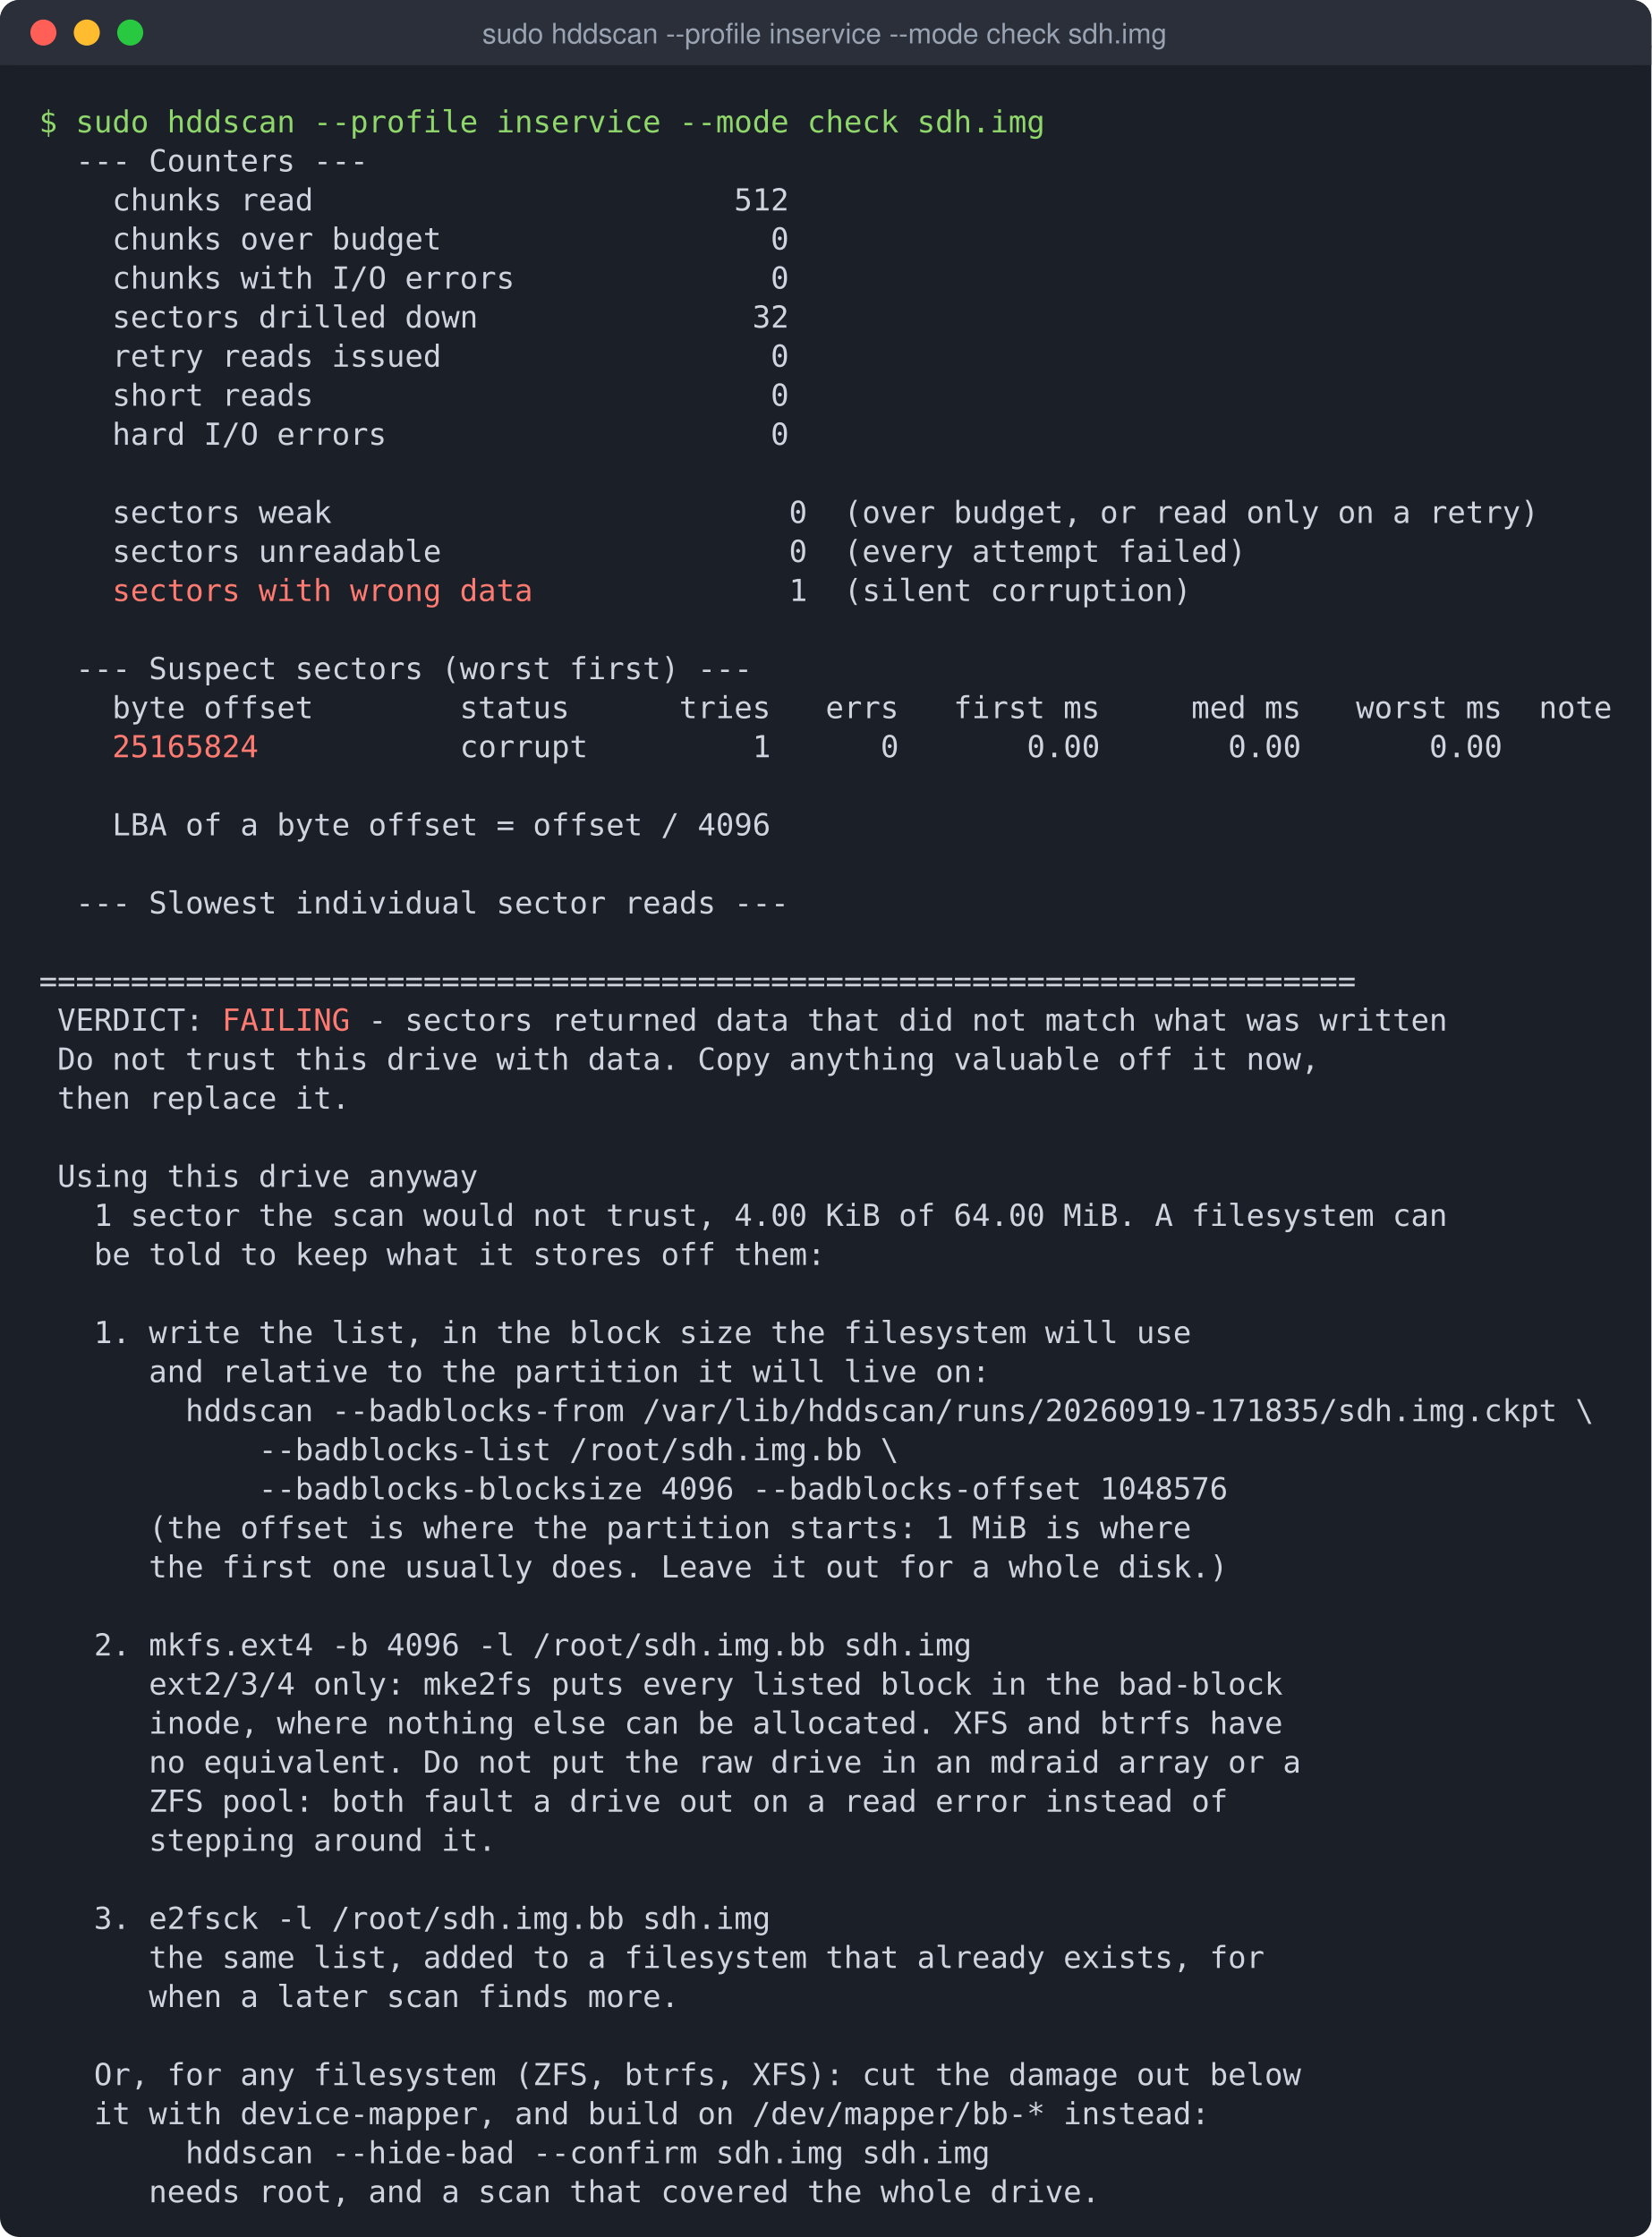
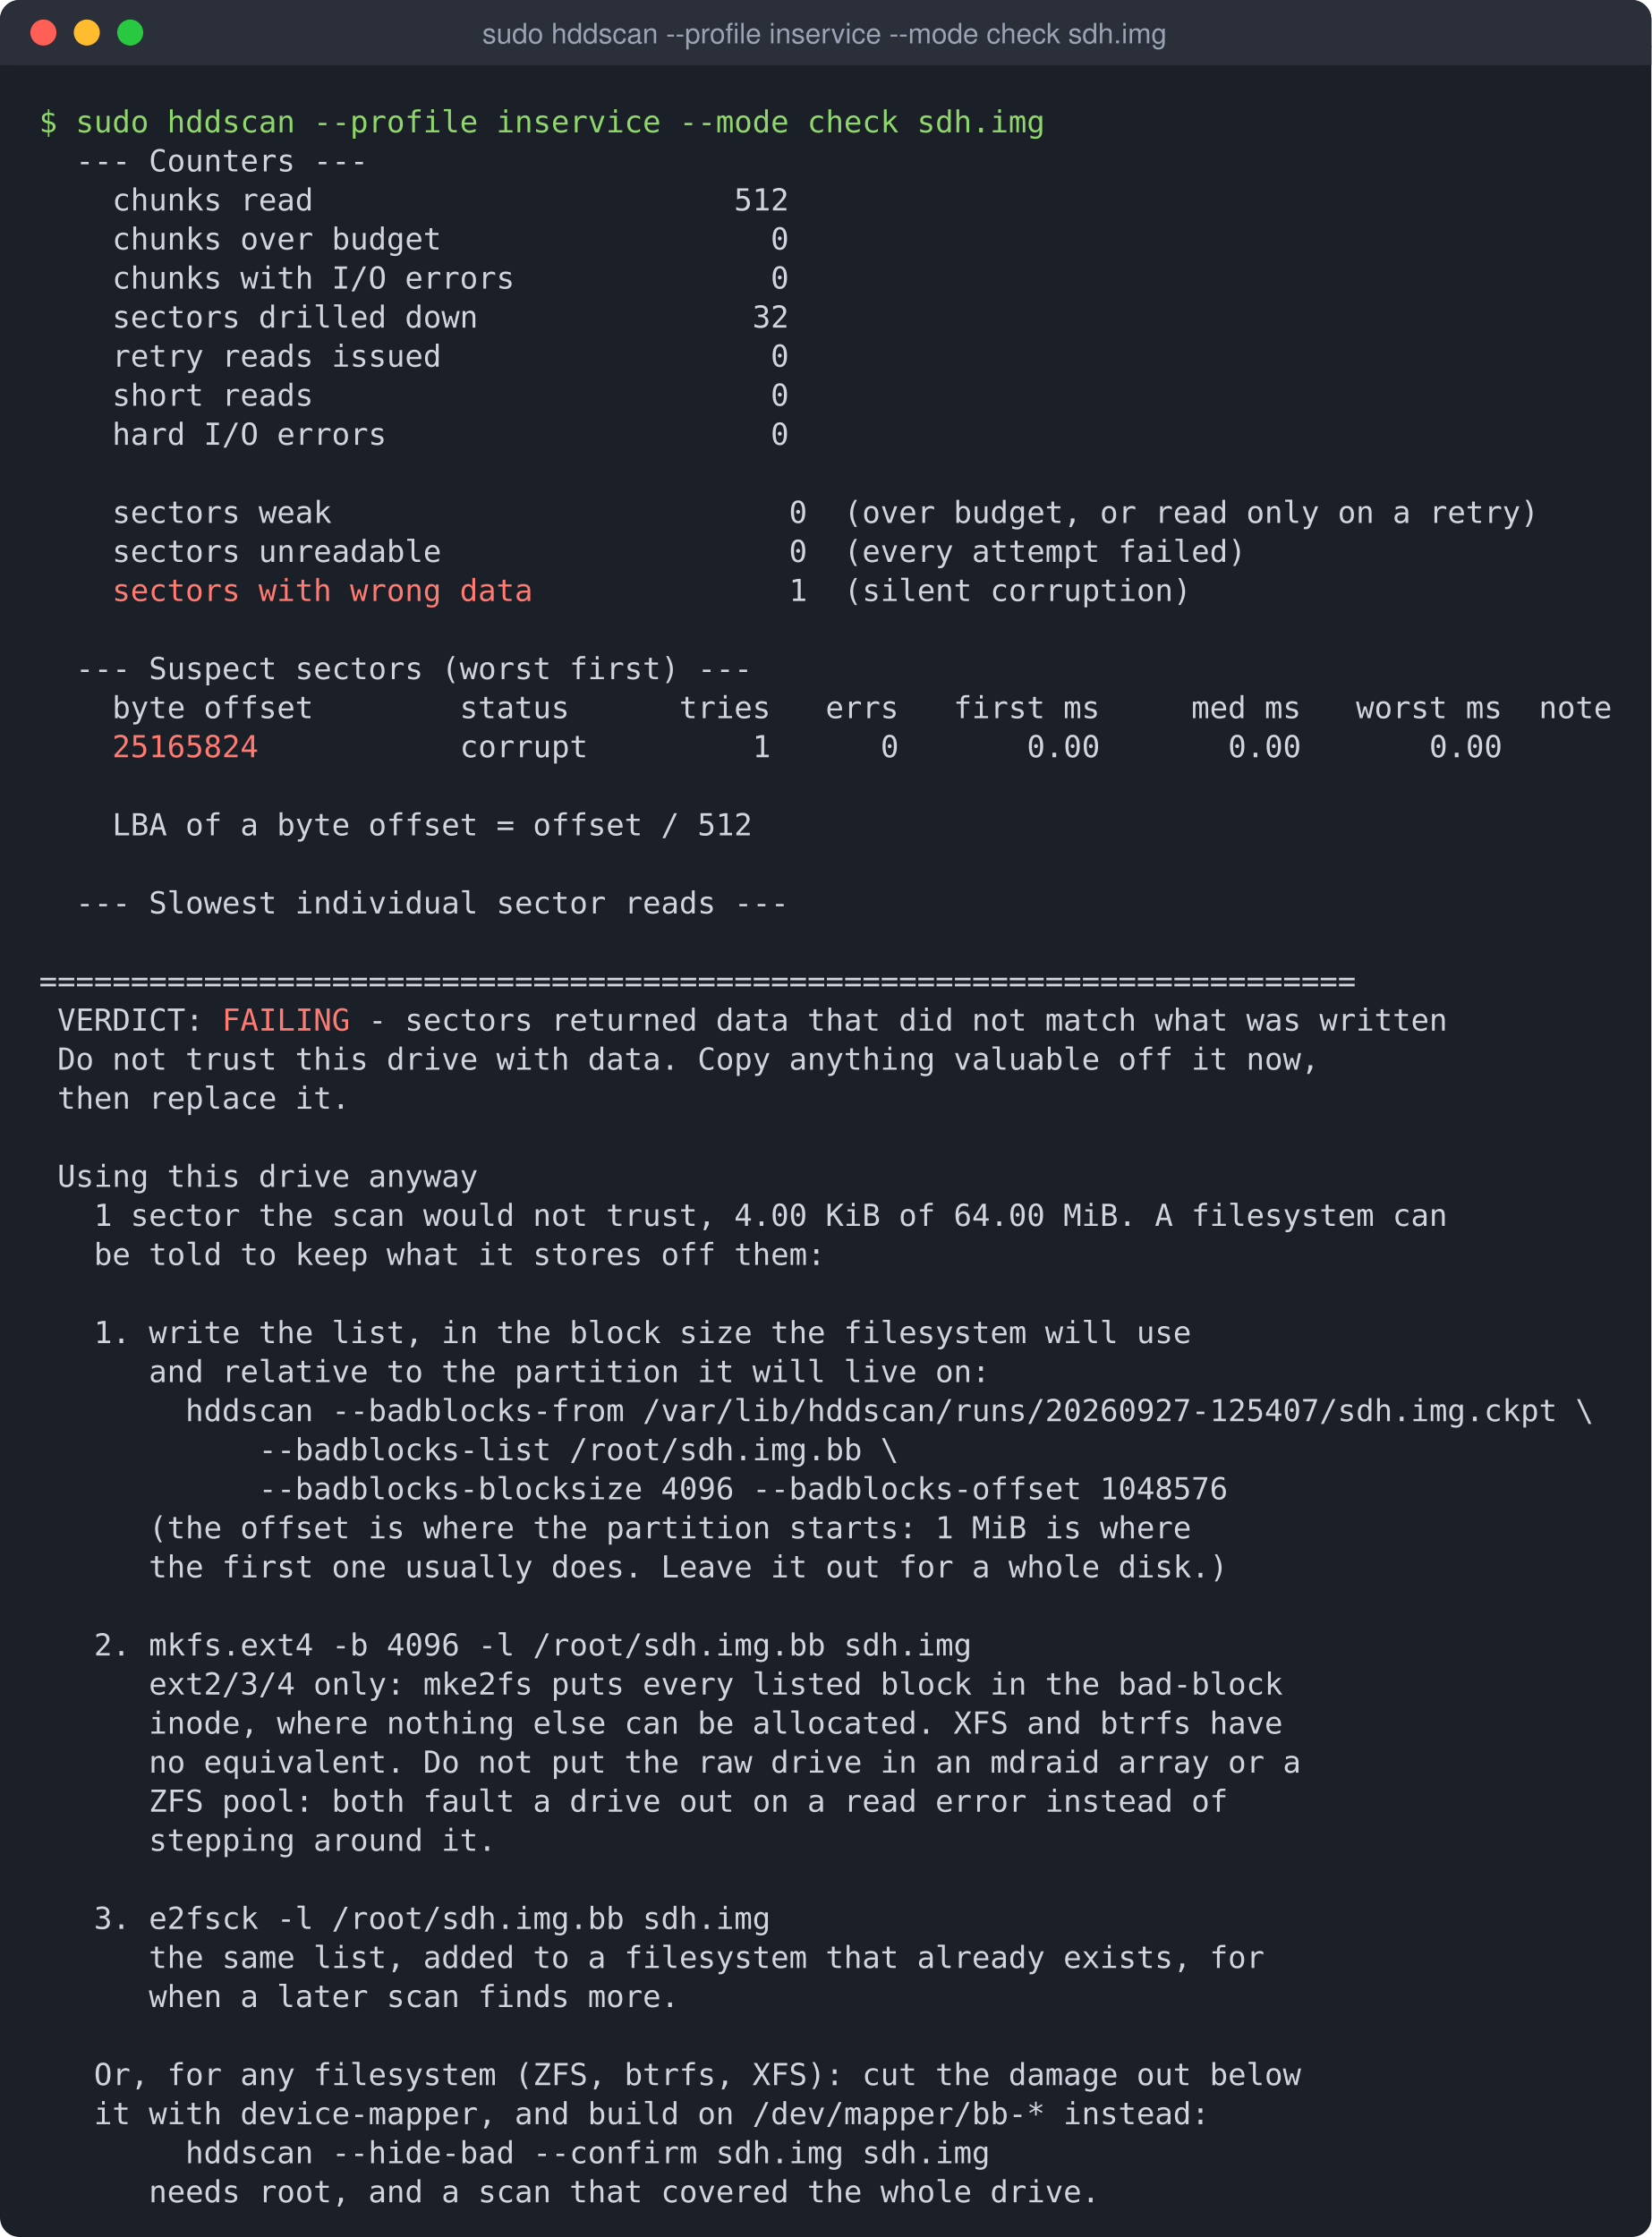
<svg xmlns="http://www.w3.org/2000/svg" width="761" height="1031" viewBox="0 0 761 1031" role="img" aria-label="sudo hddscan --profile inservice --mode check sdh.img">
  <rect width="761" height="1031" rx="9" fill="#1b1f27" />
  <rect width="761" height="30" rx="9" fill="#2a2f3a" />
  <rect y="21" width="761" height="9" fill="#2a2f3a" />
  <circle cx="20" cy="15" r="6" fill="#ff5f57" />
  <circle cx="40" cy="15" r="6" fill="#febc2e" />
  <circle cx="60" cy="15" r="6" fill="#28c840" />
  <text x="380" y="20" fill="#9aa3b2" font-family="-apple-system,Segoe UI,Helvetica,Arial,sans-serif" font-size="13" text-anchor="middle">sudo hddscan --profile inservice --mode check sdh.img</text>
  <text y="61" font-family="DejaVu Sans Mono,Menlo,Consolas,Liberation Mono,monospace" font-size="14" xml:space="preserve">
    <tspan x="18.0" fill="#8fd66b">$ sudo hddscan --profile inservice --mode check sdh.img</tspan>
  </text>
  <text y="79" font-family="DejaVu Sans Mono,Menlo,Consolas,Liberation Mono,monospace" font-size="14" xml:space="preserve">
    <tspan x="18.0" fill="#d0d4de">  --- Counters ---                                                                    </tspan>
  </text>
  <text y="97" font-family="DejaVu Sans Mono,Menlo,Consolas,Liberation Mono,monospace" font-size="14" xml:space="preserve">
    <tspan x="18.0" fill="#d0d4de">    chunks read                       512                                             </tspan>
  </text>
  <text y="115" font-family="DejaVu Sans Mono,Menlo,Consolas,Liberation Mono,monospace" font-size="14" xml:space="preserve">
    <tspan x="18.0" fill="#d0d4de">    chunks over budget                  0                                             </tspan>
  </text>
  <text y="133" font-family="DejaVu Sans Mono,Menlo,Consolas,Liberation Mono,monospace" font-size="14" xml:space="preserve">
    <tspan x="18.0" fill="#d0d4de">    chunks with I/O errors              0                                             </tspan>
  </text>
  <text y="151" font-family="DejaVu Sans Mono,Menlo,Consolas,Liberation Mono,monospace" font-size="14" xml:space="preserve">
    <tspan x="18.0" fill="#d0d4de">    sectors drilled down               32                                             </tspan>
  </text>
  <text y="169" font-family="DejaVu Sans Mono,Menlo,Consolas,Liberation Mono,monospace" font-size="14" xml:space="preserve">
    <tspan x="18.0" fill="#d0d4de">    retry reads issued                  0                                             </tspan>
  </text>
  <text y="187" font-family="DejaVu Sans Mono,Menlo,Consolas,Liberation Mono,monospace" font-size="14" xml:space="preserve">
    <tspan x="18.0" fill="#d0d4de">    short reads                         0                                             </tspan>
  </text>
  <text y="205" font-family="DejaVu Sans Mono,Menlo,Consolas,Liberation Mono,monospace" font-size="14" xml:space="preserve">
    <tspan x="18.0" fill="#d0d4de">    hard I/O errors                     0                                             </tspan>
  </text>
  <text y="241" font-family="DejaVu Sans Mono,Menlo,Consolas,Liberation Mono,monospace" font-size="14" xml:space="preserve">
    <tspan x="18.0" fill="#d0d4de">    sectors weak                         0  (over budget, or read only on a retry)    </tspan>
  </text>
  <text y="259" font-family="DejaVu Sans Mono,Menlo,Consolas,Liberation Mono,monospace" font-size="14" xml:space="preserve">
    <tspan x="18.0" fill="#d0d4de">    sectors unreadable                   0  (every attempt failed)                    </tspan>
  </text>
  <text y="277" font-family="DejaVu Sans Mono,Menlo,Consolas,Liberation Mono,monospace" font-size="14" xml:space="preserve">
    <tspan x="51.7" fill="#ff7b72">sectors with wrong data   </tspan>
    <tspan x="270.9" fill="#d0d4de">           1  (silent corruption)                       </tspan>
  </text>
  <text y="313" font-family="DejaVu Sans Mono,Menlo,Consolas,Liberation Mono,monospace" font-size="14" xml:space="preserve">
    <tspan x="18.0" fill="#d0d4de">  --- Suspect sectors (worst first) ---                                               </tspan>
  </text>
  <text y="331" font-family="DejaVu Sans Mono,Menlo,Consolas,Liberation Mono,monospace" font-size="14" xml:space="preserve">
    <tspan x="18.0" fill="#d0d4de">    byte offset        status      tries   errs   first ms     med ms   worst ms  note</tspan>
  </text>
  <text y="349" font-family="DejaVu Sans Mono,Menlo,Consolas,Liberation Mono,monospace" font-size="14" xml:space="preserve">
    <tspan x="51.7" fill="#ff7b72">25165824          </tspan>
    <tspan x="203.5" fill="#d0d4de"> corrupt         1      0       0.00       0.00       0.00      </tspan>
  </text>
  <text y="385" font-family="DejaVu Sans Mono,Menlo,Consolas,Liberation Mono,monospace" font-size="14" xml:space="preserve">
-     <tspan x="18.0" fill="#d0d4de">    LBA of a byte offset = offset / 4096                                              </tspan>
+     <tspan x="18.0" fill="#d0d4de">    LBA of a byte offset = offset / 512                                               </tspan>
  </text>
  <text y="421" font-family="DejaVu Sans Mono,Menlo,Consolas,Liberation Mono,monospace" font-size="14" xml:space="preserve">
    <tspan x="18.0" fill="#d0d4de">  --- Slowest individual sector reads ---                                             </tspan>
  </text>
  <text y="457" font-family="DejaVu Sans Mono,Menlo,Consolas,Liberation Mono,monospace" font-size="14" xml:space="preserve">
    <tspan x="18.0" fill="#d0d4de">========================================================================              </tspan>
  </text>
  <text y="475" font-family="DejaVu Sans Mono,Menlo,Consolas,Liberation Mono,monospace" font-size="14" xml:space="preserve">
    <tspan x="18.0" fill="#d0d4de"> VERDICT: </tspan>
    <tspan x="102.3" fill="#ff7b72">FAILING</tspan>
    <tspan x="161.3" fill="#d0d4de"> - sectors returned data that did not match what was written         </tspan>
  </text>
  <text y="493" font-family="DejaVu Sans Mono,Menlo,Consolas,Liberation Mono,monospace" font-size="14" xml:space="preserve">
    <tspan x="18.0" fill="#d0d4de"> Do not trust this drive with data. Copy anything valuable off it now,                </tspan>
  </text>
  <text y="511" font-family="DejaVu Sans Mono,Menlo,Consolas,Liberation Mono,monospace" font-size="14" xml:space="preserve">
    <tspan x="18.0" fill="#d0d4de"> then replace it.                                                                     </tspan>
  </text>
  <text y="547" font-family="DejaVu Sans Mono,Menlo,Consolas,Liberation Mono,monospace" font-size="14" xml:space="preserve">
    <tspan x="18.0" fill="#d0d4de"> Using this drive anyway                                                              </tspan>
  </text>
  <text y="565" font-family="DejaVu Sans Mono,Menlo,Consolas,Liberation Mono,monospace" font-size="14" xml:space="preserve">
    <tspan x="18.0" fill="#d0d4de">   1 sector the scan would not trust, 4.00 KiB of 64.00 MiB. A filesystem can         </tspan>
  </text>
  <text y="583" font-family="DejaVu Sans Mono,Menlo,Consolas,Liberation Mono,monospace" font-size="14" xml:space="preserve">
    <tspan x="18.0" fill="#d0d4de">   be told to keep what it stores off them:                                           </tspan>
  </text>
  <text y="619" font-family="DejaVu Sans Mono,Menlo,Consolas,Liberation Mono,monospace" font-size="14" xml:space="preserve">
    <tspan x="18.0" fill="#d0d4de">   1. write the list, in the block size the filesystem will use                       </tspan>
  </text>
  <text y="637" font-family="DejaVu Sans Mono,Menlo,Consolas,Liberation Mono,monospace" font-size="14" xml:space="preserve">
    <tspan x="18.0" fill="#d0d4de">      and relative to the partition it will live on:                                  </tspan>
  </text>
  <text y="655" font-family="DejaVu Sans Mono,Menlo,Consolas,Liberation Mono,monospace" font-size="14" xml:space="preserve">
-     <tspan x="18.0" fill="#d0d4de">        hddscan --badblocks-from /var/lib/hddscan/runs/20260919-171835/sdh.img.ckpt \ </tspan>
+     <tspan x="18.0" fill="#d0d4de">        hddscan --badblocks-from /var/lib/hddscan/runs/20260927-125407/sdh.img.ckpt \ </tspan>
  </text>
  <text y="673" font-family="DejaVu Sans Mono,Menlo,Consolas,Liberation Mono,monospace" font-size="14" xml:space="preserve">
    <tspan x="18.0" fill="#d0d4de">            --badblocks-list /root/sdh.img.bb \                                       </tspan>
  </text>
  <text y="691" font-family="DejaVu Sans Mono,Menlo,Consolas,Liberation Mono,monospace" font-size="14" xml:space="preserve">
    <tspan x="18.0" fill="#d0d4de">            --badblocks-blocksize 4096 --badblocks-offset 1048576                     </tspan>
  </text>
  <text y="709" font-family="DejaVu Sans Mono,Menlo,Consolas,Liberation Mono,monospace" font-size="14" xml:space="preserve">
    <tspan x="18.0" fill="#d0d4de">      (the offset is where the partition starts: 1 MiB is where                       </tspan>
  </text>
  <text y="727" font-family="DejaVu Sans Mono,Menlo,Consolas,Liberation Mono,monospace" font-size="14" xml:space="preserve">
    <tspan x="18.0" fill="#d0d4de">      the first one usually does. Leave it out for a whole disk.)                     </tspan>
  </text>
  <text y="763" font-family="DejaVu Sans Mono,Menlo,Consolas,Liberation Mono,monospace" font-size="14" xml:space="preserve">
    <tspan x="18.0" fill="#d0d4de">   2. mkfs.ext4 -b 4096 -l /root/sdh.img.bb sdh.img                                   </tspan>
  </text>
  <text y="781" font-family="DejaVu Sans Mono,Menlo,Consolas,Liberation Mono,monospace" font-size="14" xml:space="preserve">
    <tspan x="18.0" fill="#d0d4de">      ext2/3/4 only: mke2fs puts every listed block in the bad-block                  </tspan>
  </text>
  <text y="799" font-family="DejaVu Sans Mono,Menlo,Consolas,Liberation Mono,monospace" font-size="14" xml:space="preserve">
    <tspan x="18.0" fill="#d0d4de">      inode, where nothing else can be allocated. XFS and btrfs have                  </tspan>
  </text>
  <text y="817" font-family="DejaVu Sans Mono,Menlo,Consolas,Liberation Mono,monospace" font-size="14" xml:space="preserve">
    <tspan x="18.0" fill="#d0d4de">      no equivalent. Do not put the raw drive in an mdraid array or a                 </tspan>
  </text>
  <text y="835" font-family="DejaVu Sans Mono,Menlo,Consolas,Liberation Mono,monospace" font-size="14" xml:space="preserve">
    <tspan x="18.0" fill="#d0d4de">      ZFS pool: both fault a drive out on a read error instead of                     </tspan>
  </text>
  <text y="853" font-family="DejaVu Sans Mono,Menlo,Consolas,Liberation Mono,monospace" font-size="14" xml:space="preserve">
    <tspan x="18.0" fill="#d0d4de">      stepping around it.                                                             </tspan>
  </text>
  <text y="889" font-family="DejaVu Sans Mono,Menlo,Consolas,Liberation Mono,monospace" font-size="14" xml:space="preserve">
    <tspan x="18.0" fill="#d0d4de">   3. e2fsck -l /root/sdh.img.bb sdh.img                                              </tspan>
  </text>
  <text y="907" font-family="DejaVu Sans Mono,Menlo,Consolas,Liberation Mono,monospace" font-size="14" xml:space="preserve">
    <tspan x="18.0" fill="#d0d4de">      the same list, added to a filesystem that already exists, for                   </tspan>
  </text>
  <text y="925" font-family="DejaVu Sans Mono,Menlo,Consolas,Liberation Mono,monospace" font-size="14" xml:space="preserve">
    <tspan x="18.0" fill="#d0d4de">      when a later scan finds more.                                                   </tspan>
  </text>
  <text y="961" font-family="DejaVu Sans Mono,Menlo,Consolas,Liberation Mono,monospace" font-size="14" xml:space="preserve">
    <tspan x="18.0" fill="#d0d4de">   Or, for any filesystem (ZFS, btrfs, XFS): cut the damage out below                 </tspan>
  </text>
  <text y="979" font-family="DejaVu Sans Mono,Menlo,Consolas,Liberation Mono,monospace" font-size="14" xml:space="preserve">
    <tspan x="18.0" fill="#d0d4de">   it with device-mapper, and build on /dev/mapper/bb-* instead:                      </tspan>
  </text>
  <text y="997" font-family="DejaVu Sans Mono,Menlo,Consolas,Liberation Mono,monospace" font-size="14" xml:space="preserve">
    <tspan x="18.0" fill="#d0d4de">        hddscan --hide-bad --confirm sdh.img sdh.img                                  </tspan>
  </text>
  <text y="1015" font-family="DejaVu Sans Mono,Menlo,Consolas,Liberation Mono,monospace" font-size="14" xml:space="preserve">
    <tspan x="18.0" fill="#d0d4de">      needs root, and a scan that covered the whole drive.                            </tspan>
  </text>
</svg>
